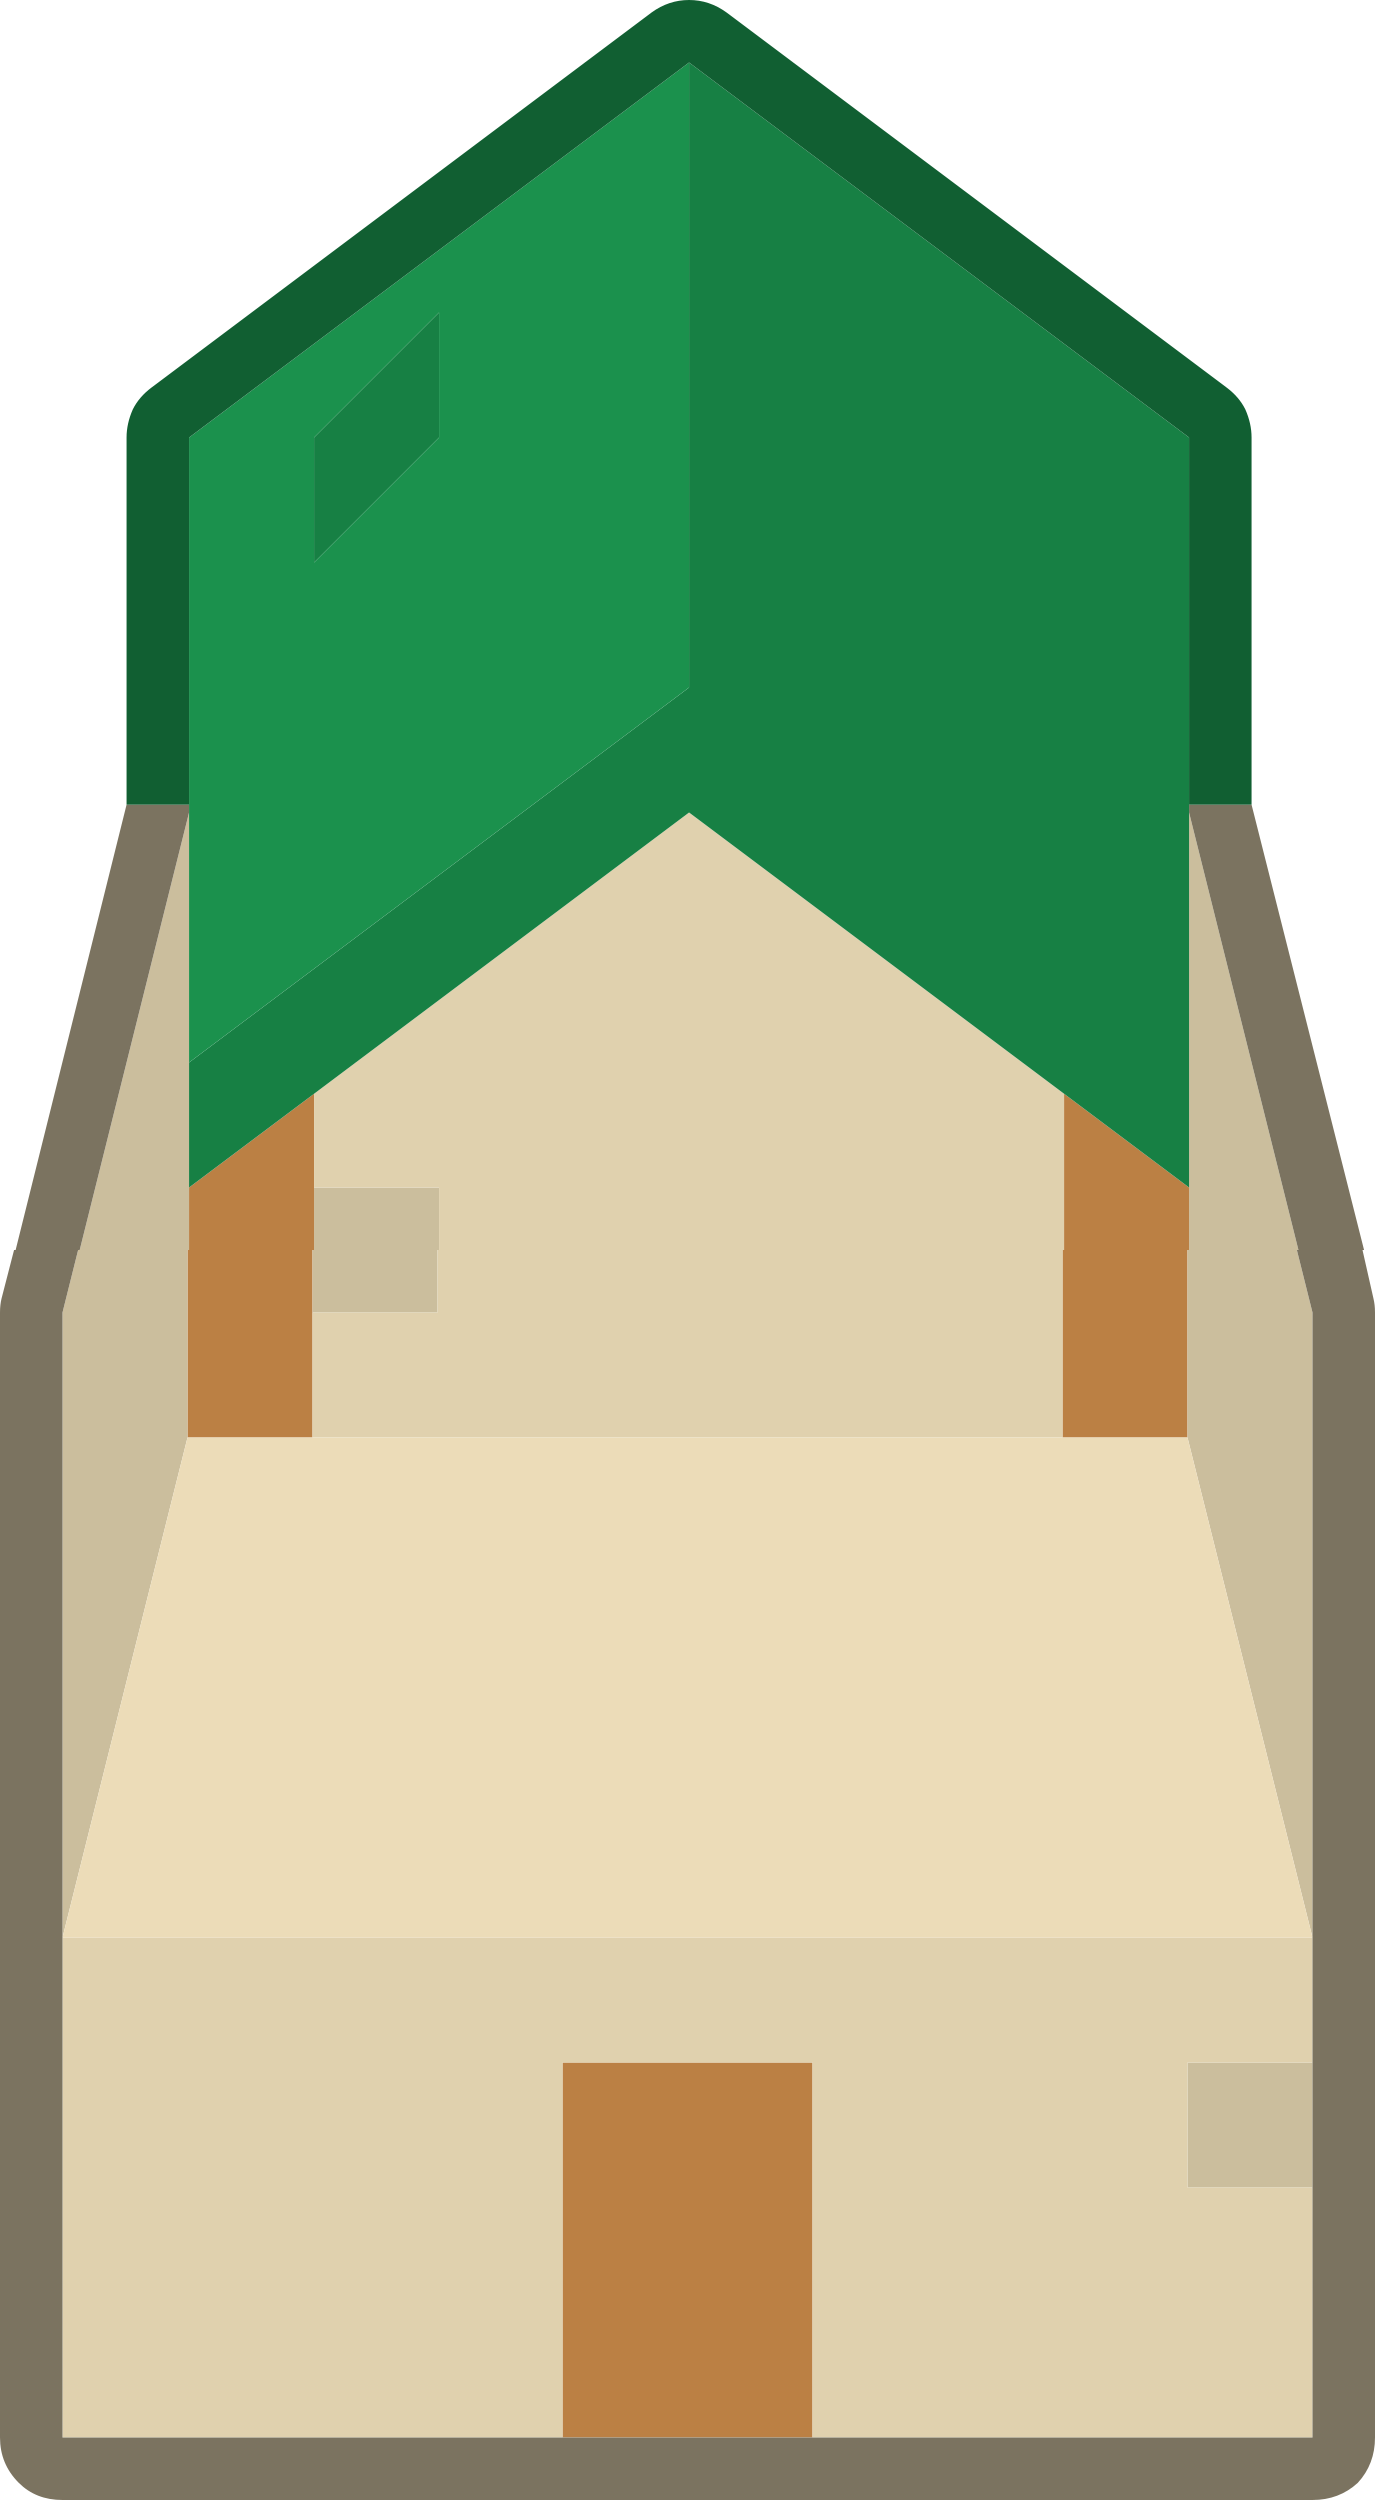
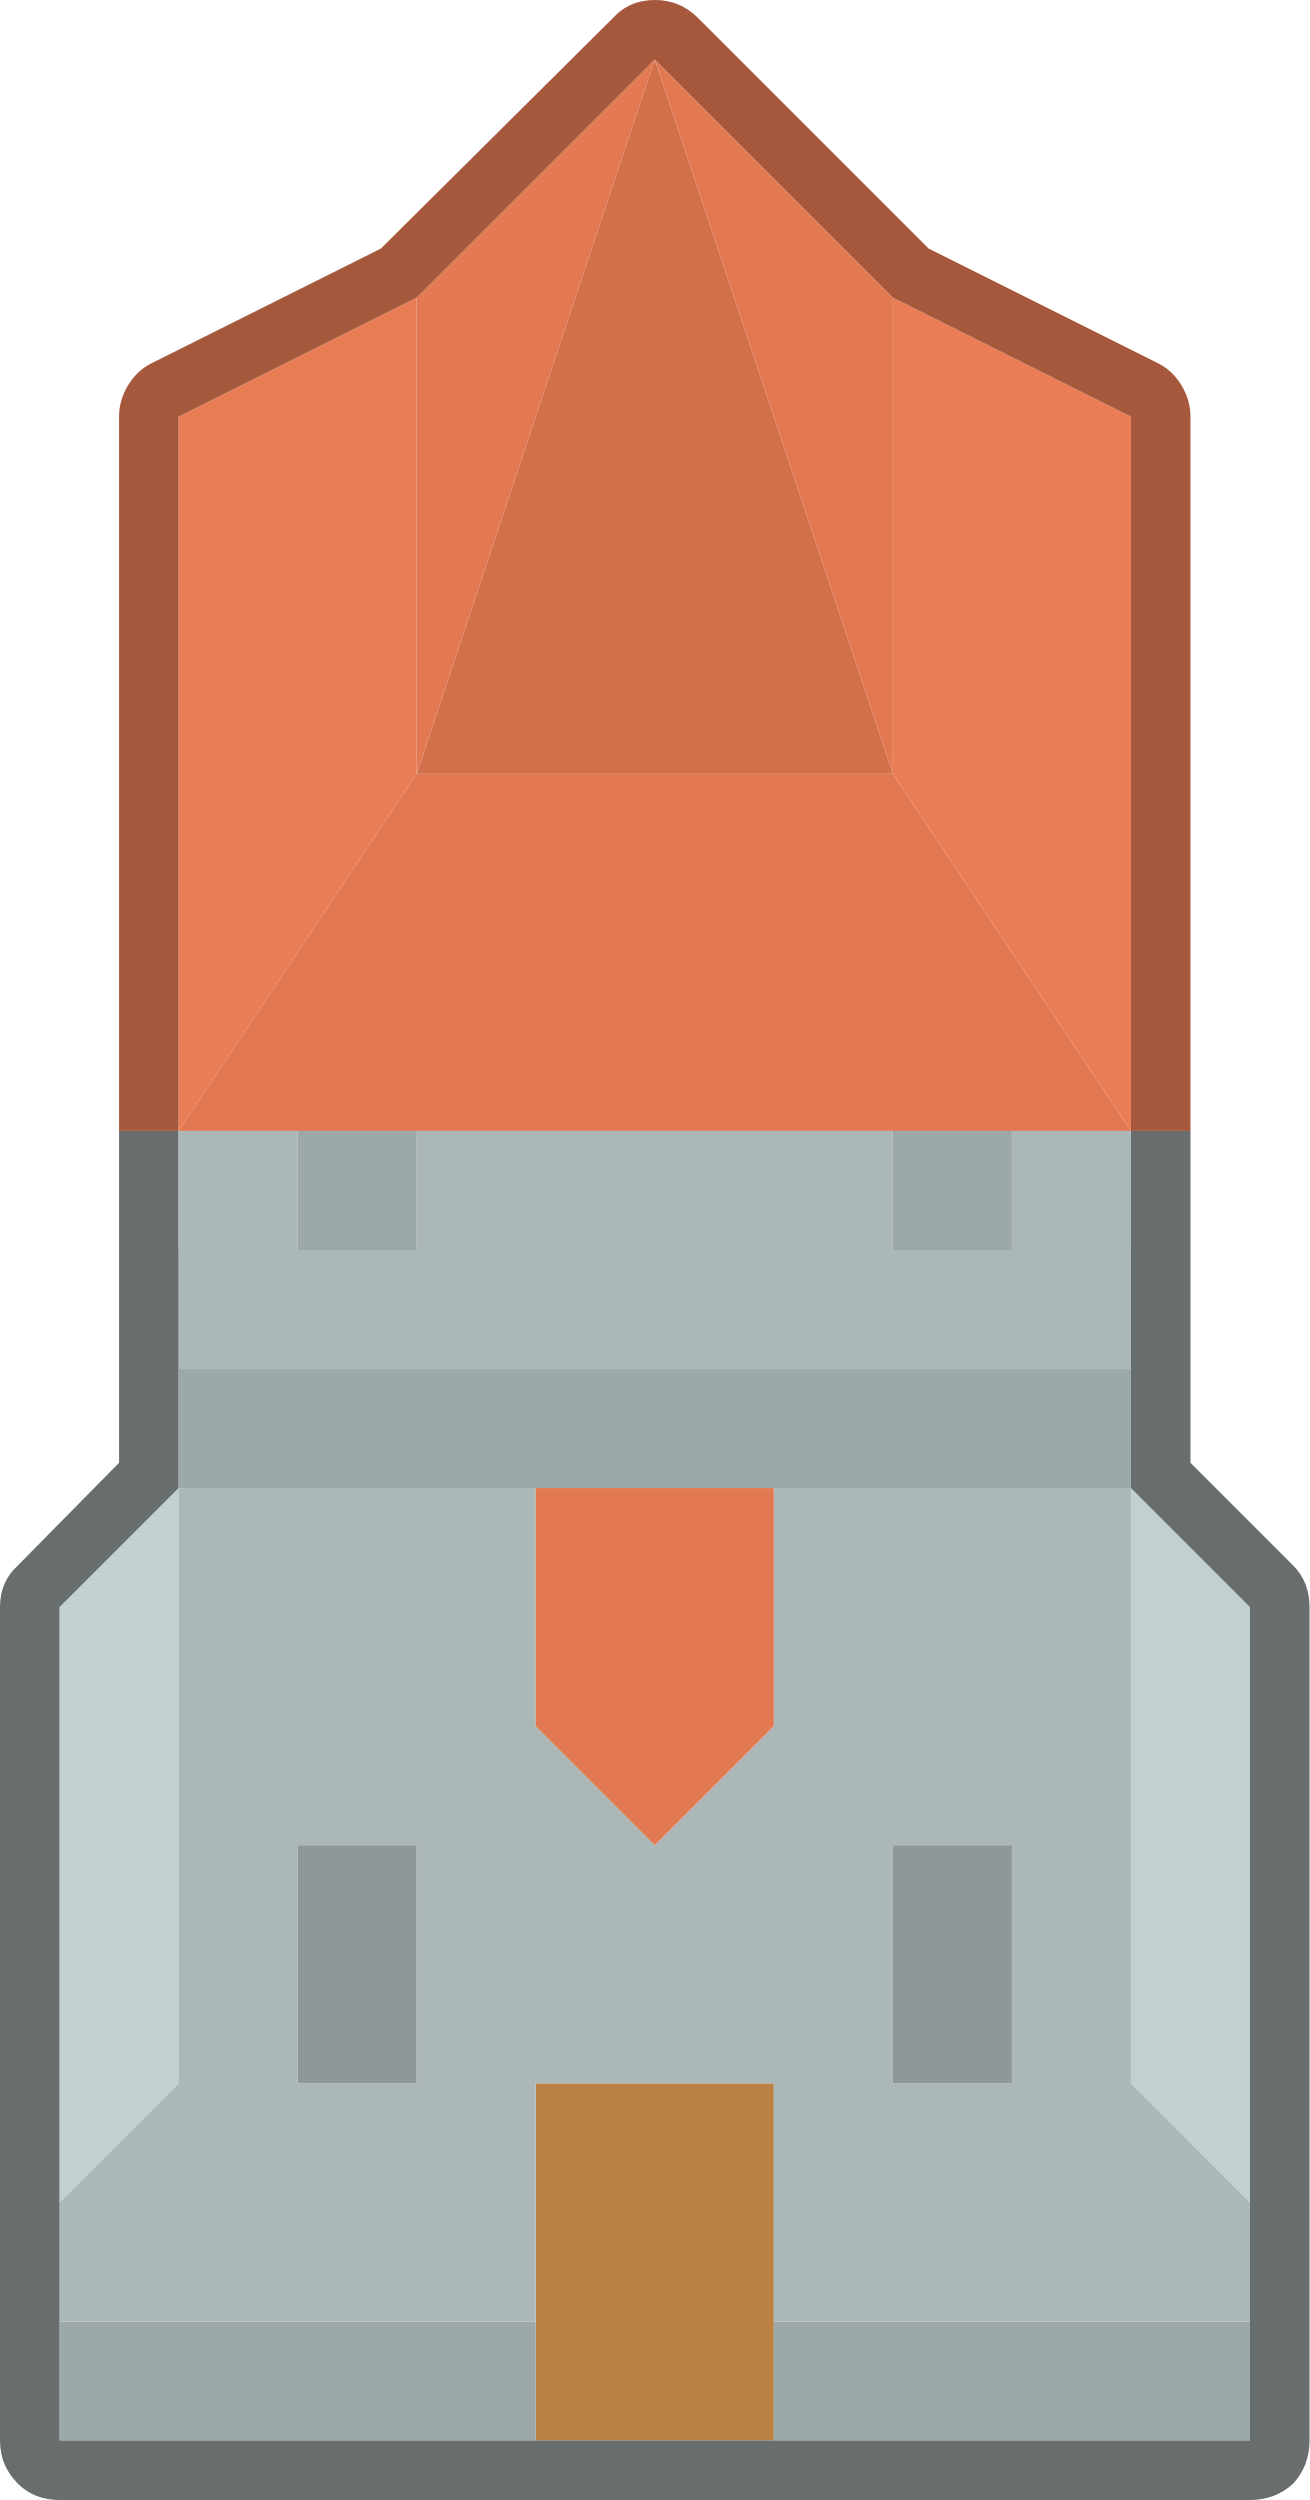
- <svg xmlns="http://www.w3.org/2000/svg" width="44" height="80" viewBox="0 0 44 80" fill="none">
-   <path d="M38.05 38V40H41.55L38.05 26V38ZM10.05 38V40H14.05V38H10.05ZM6.05 34V26L2.55 40H6.05V38V34Z" fill="#CBBE9D" />
-   <path d="M34.05 40H38.05V38L34.05 35V40ZM6.05 38V40H10.05V38V35L6.05 38Z" fill="#BB8044" />
-   <path d="M38.05 25.75V26L41.55 40H43.65L40.05 25.75H38.05ZM6.05 26V25.75H4.05L0.5 40H2.55L6.05 26Z" fill="#7B7360" />
-   <path d="M14.05 38V40H34.05V35L22.05 26L10.05 35V38H14.05Z" fill="#E0D1AE" />
-   <path d="M22.05 2V22L6.05 34V38L10.05 35L22.05 26L34.05 35L38.05 38V26V25.75V14L22.05 2ZM14.05 14V10L10.05 14V18L14.05 14Z" fill="#178044" />
-   <path d="M22.05 22V2L6.05 14V25.75V26V34L22.05 22ZM14.05 10V14L10.05 18V14L14.05 10Z" fill="#1B914D" />
-   <path d="M39.85 13.1C39.717 12.833 39.517 12.6 39.25 12.4L23.25 0.4C22.883 0.133 22.483 0 22.05 0C21.617 0 21.217 0.133 20.85 0.4L4.85 12.4C4.583 12.6 4.383 12.833 4.25 13.1C4.117 13.4 4.05 13.7 4.05 14V25.75H6.05V14L22.05 2L38.05 14V25.75H40.05V14C40.05 13.7 39.983 13.4 39.85 13.1Z" fill="#115F32" />
-   <path d="M18 78H26V66H18V78ZM6 40V46H10V42V40H6ZM38 46V40H34V46H38Z" fill="#BB8044" />
-   <path d="M10 42H14V40H10V42ZM6 40H2.5L2 42V62L6 46V40ZM42 70V66H38V70H42ZM41.5 40H38V46L42 62V42L41.5 40Z" fill="#CBBE9D" />
-   <path d="M42 70H38V66H42V62H2V78H18V66H26V78H42V70ZM34 46V40H14V42H10V46H34Z" fill="#E0D1AE" />
-   <path d="M42 62L38 46H34H10H6L2 62H42Z" fill="#ECDCB8" />
-   <path d="M43.6 40H41.5L42 42V62V66V70V78H26H18H2V62V42L2.5 40H0.45L0.05 41.55C0.017 41.683 0 41.833 0 42V78C0 78.567 0.2 79.05 0.6 79.45C0.967 79.817 1.433 80 2 80H42C42.567 80 43.05 79.817 43.45 79.45C43.817 79.05 44 78.567 44 78V42C44 41.833 43.983 41.683 43.95 41.55L43.6 40Z" fill="#7B7360" />
+ <svg xmlns="http://www.w3.org/2000/svg" width="44" height="84" viewBox="0 0 44 84" fill="none">
+   <path d="M26 70H18V78V82H26V78V70Z" fill="#BB8044" />
+   <path d="M42 82V78H26V82H42ZM2 78V82H18V78H2ZM18 50H26H38V46H6V50H18Z" fill="#9DA8A8" />
+   <path d="M6 50L2 54V74L6 70V50ZM42 54L38 50V70L42 74V54Z" fill="#C1D0D0" />
+   <path d="M38 46V42H6V46H38ZM18 58V50H6V70L2 74V78H18V70H26V78H42V74L38 70V50H26V58L22 62L18 58ZM30 62H34V70H30V62ZM10 62H14V70H10V62Z" fill="#ACB8B8" />
+   <path d="M43.45 52.6L40 49.15V42H38V46V50L42 54V74V78V82H26H18H2V78V74V54L6 50V46V42H4V49.15L0.6 52.6C0.2 52.967 0 53.433 0 54V82C0 82.567 0.2 83.05 0.6 83.45C0.967 83.817 1.433 84 2 84H42C42.567 84 43.05 83.817 43.45 83.45C43.817 83.05 44 82.567 44 82V54C44 53.433 43.817 52.967 43.45 52.6Z" fill="#686D6D" />
+   <path d="M14 62H10V70H14V62ZM34 62H30V70H34V62Z" fill="#8E9898" />
+   <path d="M26 50H18V58L22 62L26 58V50Z" fill="#E27952" />
+   <path d="M30 26L22 2L14 26H30Z" fill="#D2704C" />
+   <path d="M38 38V14L30 10V26L38 38ZM14 10L6 14V38L14 26V10Z" fill="#E97D55" />
+   <path d="M38 38V42H40V38H38ZM6 42V38H4V42H6Z" fill="#686D6D" />
+   <path d="M34 38V42H38V38H34ZM14 38V42H30V38H14ZM6 38V42H10V38H6Z" fill="#ACB8B8" />
+   <path d="M30 42H34V38H30V42ZM14 42V38H10V42H14Z" fill="#9DA8A8" />
+   <path d="M30 10L22 2L30 26V10ZM14 10V26L22 2L14 10ZM10 38H14H30H34H38L30 26H14L6 38H10Z" fill="#E27952" />
+   <path d="M12.8 8.35L5.1 12.2C4.767 12.367 4.5 12.617 4.3 12.95C4.1 13.283 4 13.633 4 14V38H6V14L14 10L22 2L30 10L38 14V38H40V14C40 13.633 39.9 13.283 39.7 12.95C39.5 12.617 39.233 12.367 38.9 12.2L31.2 8.35L23.45 0.6C23.05 0.2 22.567 0 22 0C21.433 0 20.967 0.2 20.6 0.6L12.8 8.35Z" fill="#A6583C" />
</svg>
